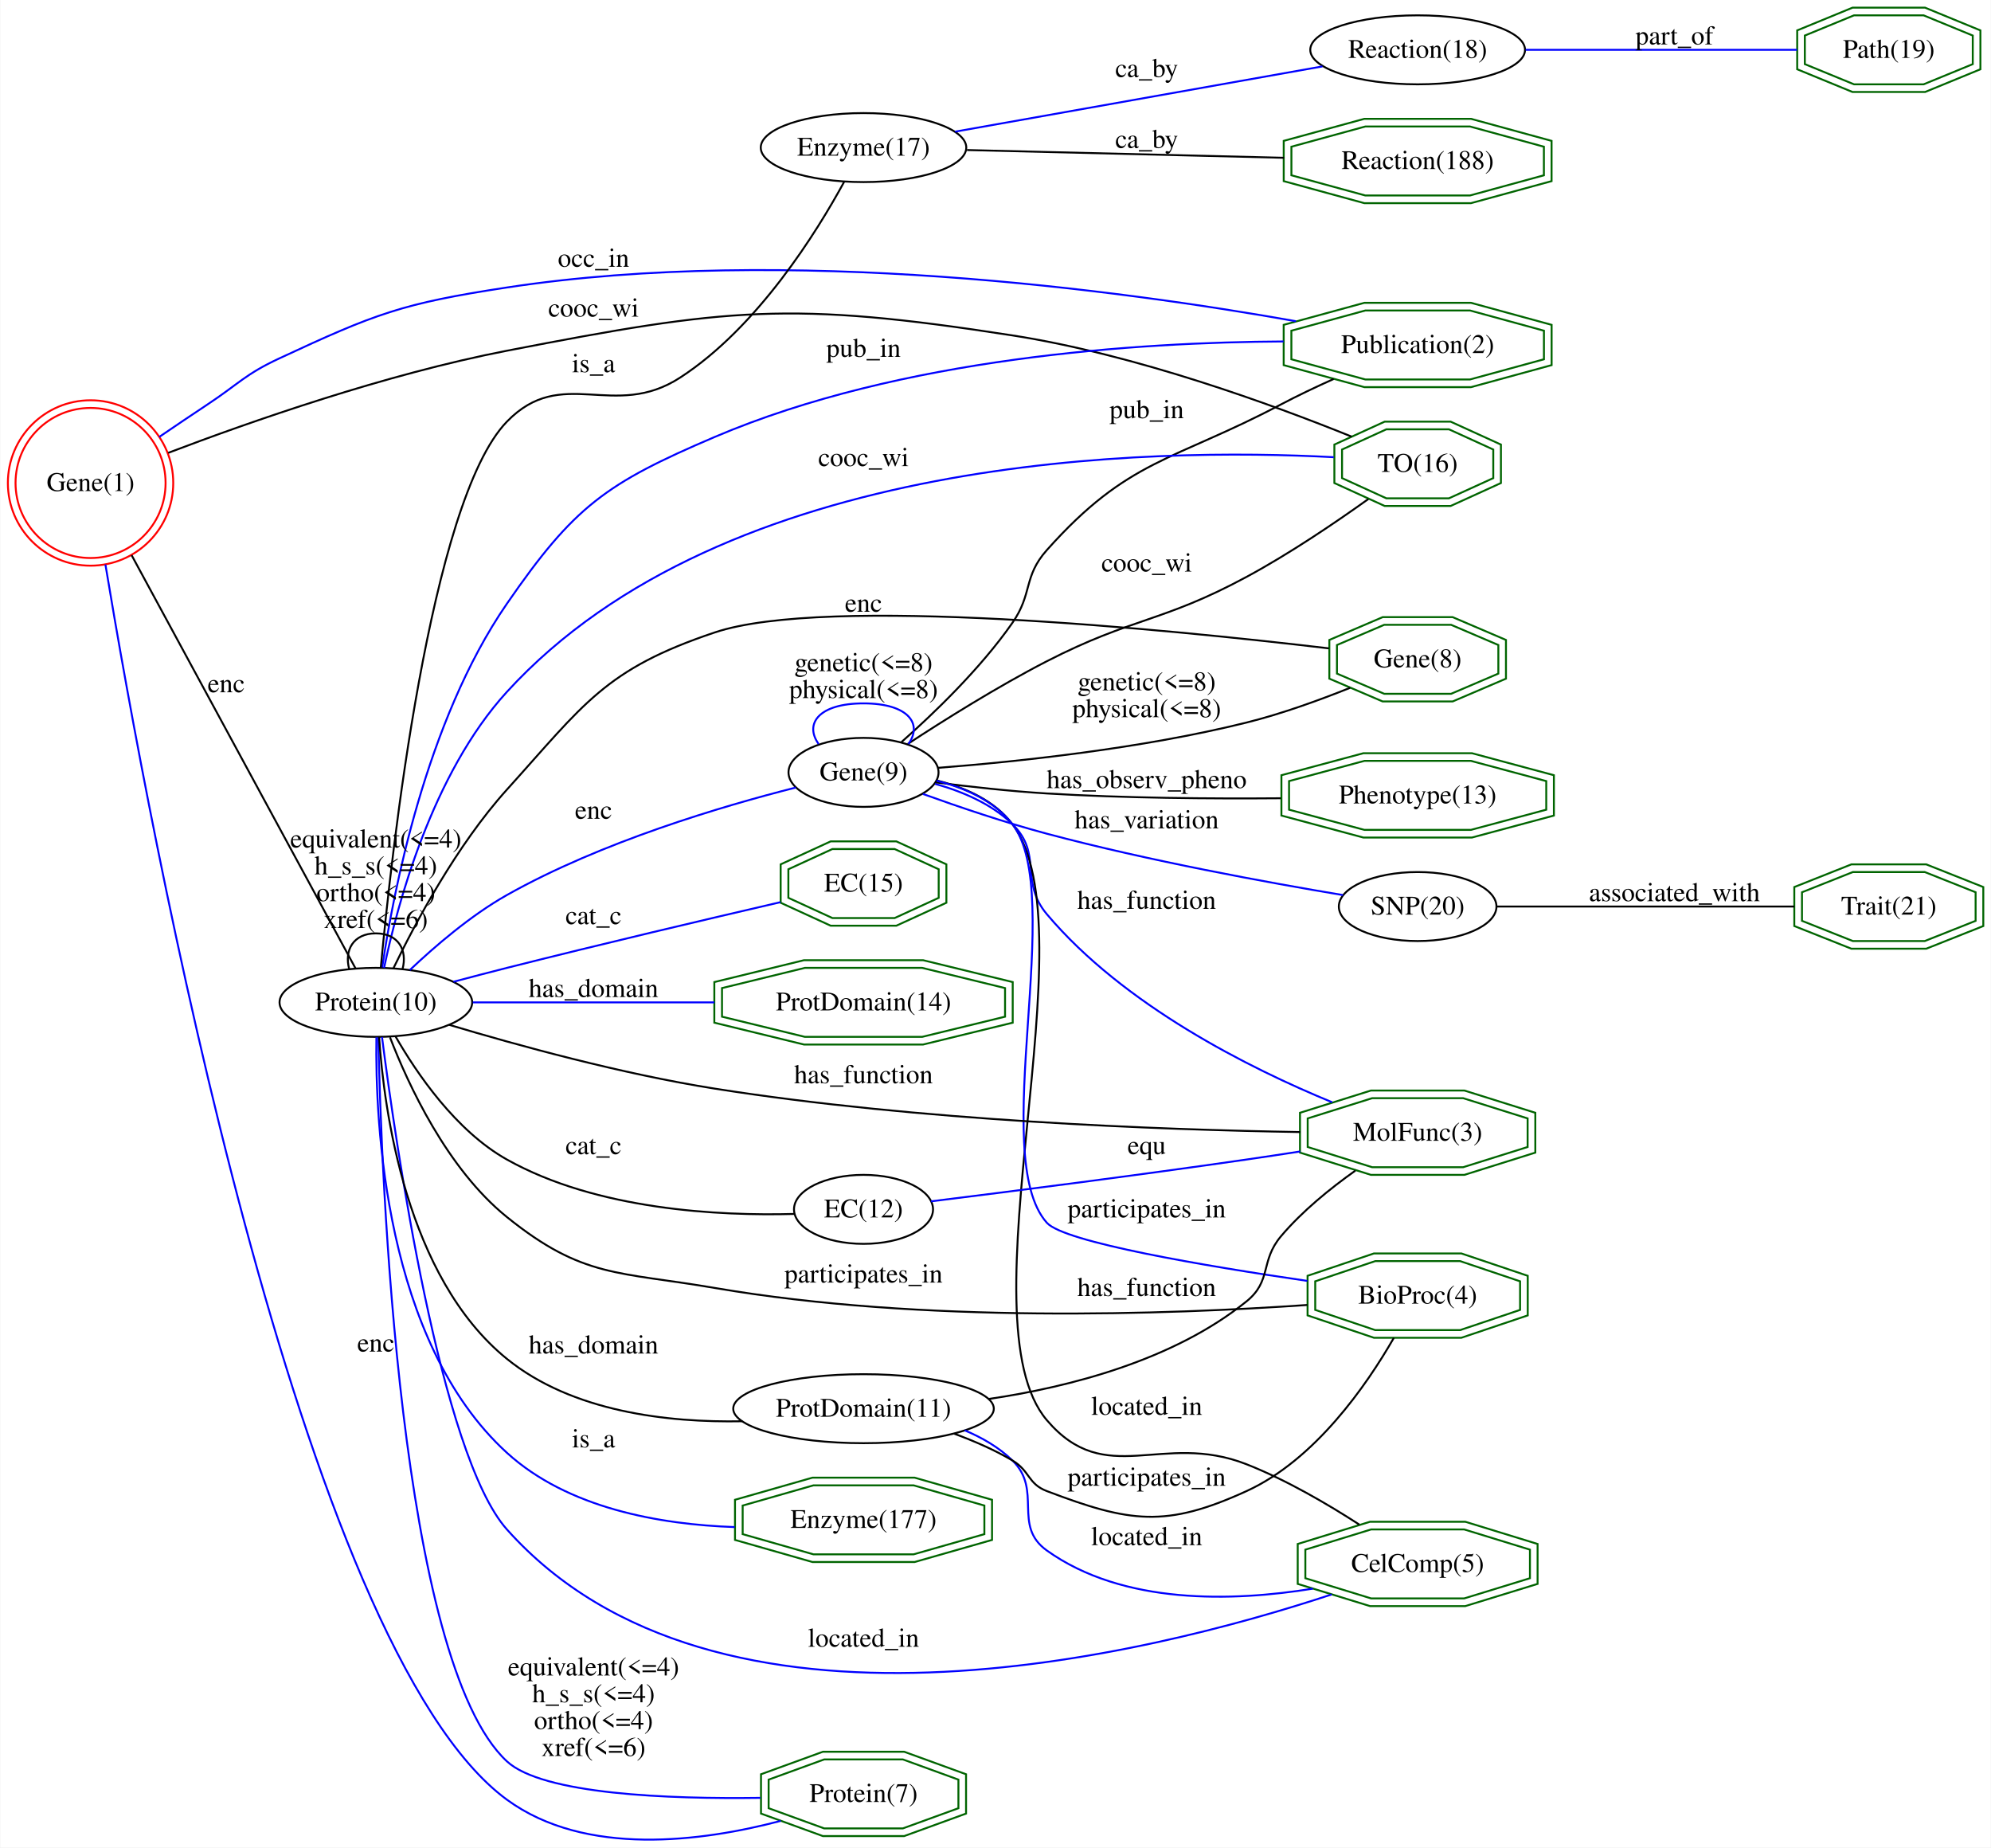
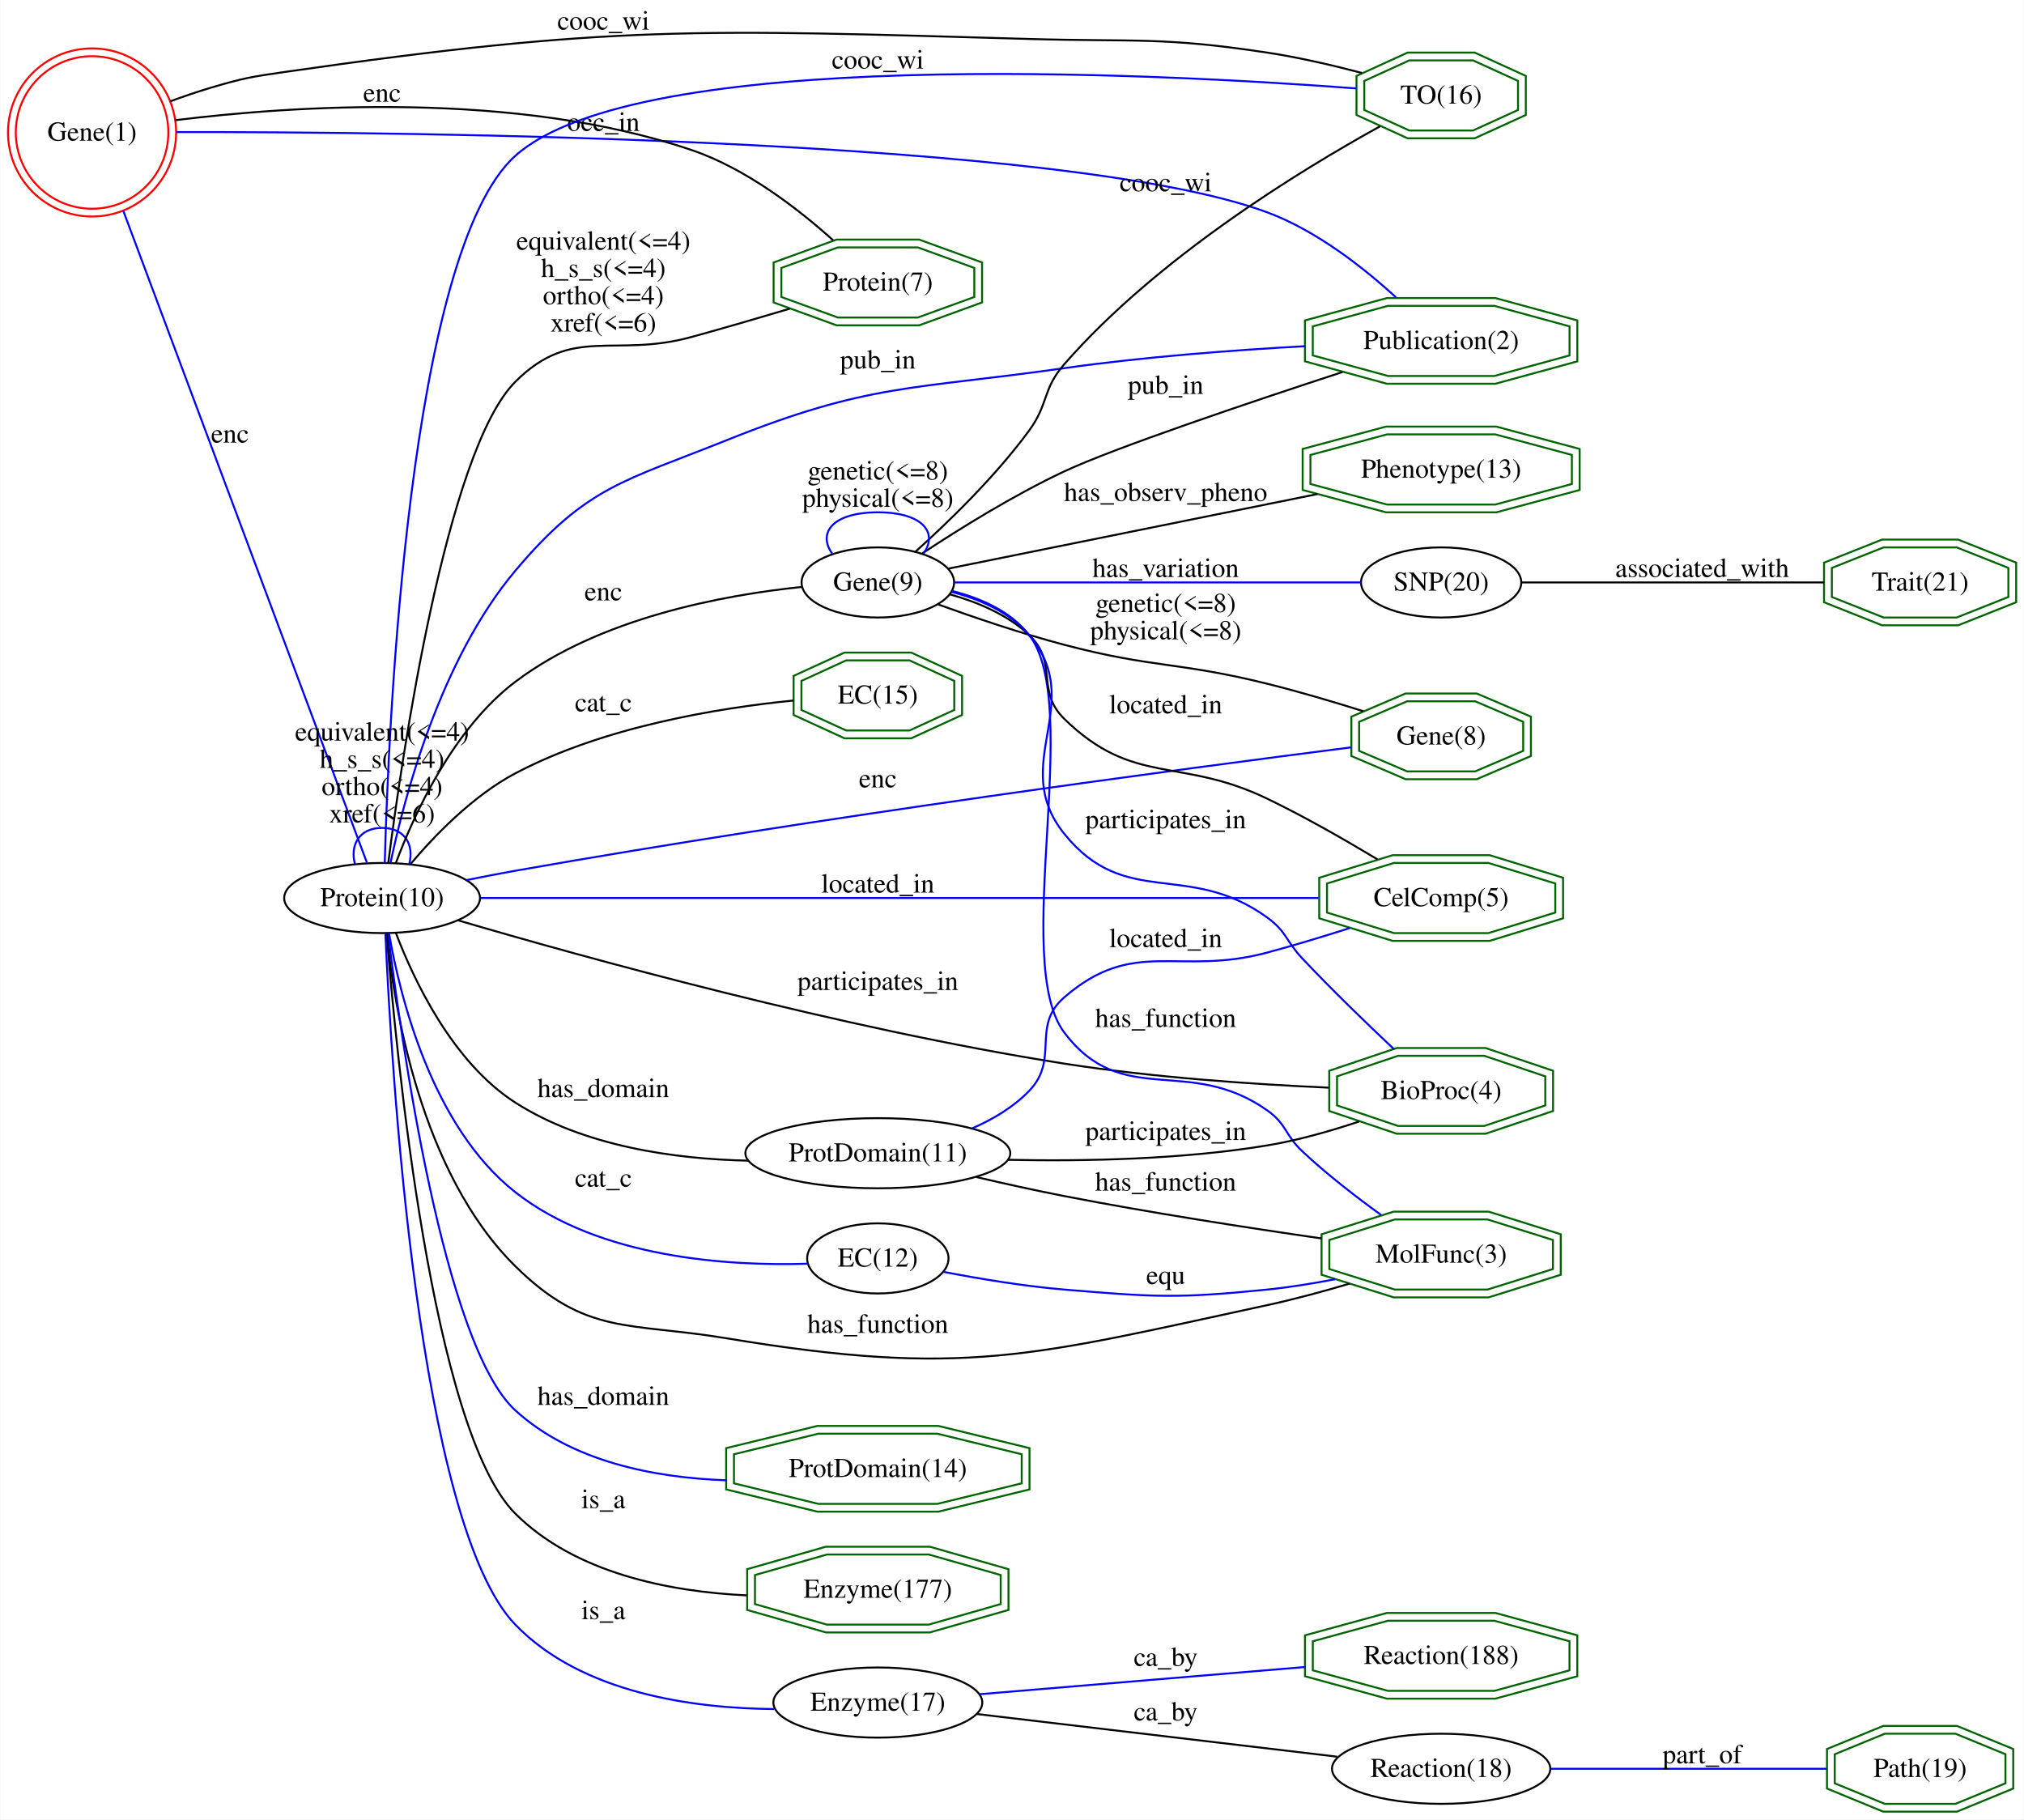
- <svg xmlns="http://www.w3.org/2000/svg" width="1385px" height="1285px" viewBox="0.00 0.00 1038.67 964.01">
-   <g id="graph0" class="graph" transform=" rotate(0) translate(4 960.01)">
-     <polygon fill="white" stroke="transparent" points="-4,4 -4,-960.01 1034.67,-960.01 1034.67,4 -4,4" />
+ <svg xmlns="http://www.w3.org/2000/svg" width="1385px" height="1245px" viewBox="0.00 0.00 1038.67 934.00">
+   <g id="graph0" class="graph" transform=" rotate(0) translate(4 930)">
+     <polygon fill="white" stroke="transparent" points="-4,4 -4,-930 1034.67,-930 1034.67,4 -4,4" />
    <g id="node1" class="node">
-       <polygon fill="none" stroke="darkgreen" points="1026.82,-479.55 1026.82,-494.46 1000.28,-505.01 962.75,-505.01 936.21,-494.46 936.21,-479.55 962.75,-469.01 1000.28,-469.01 1026.82,-479.55" />
-       <polygon fill="none" stroke="darkgreen" points="1030.83,-476.84 1030.83,-497.18 1001.05,-509.01 961.98,-509.01 932.2,-497.18 932.2,-476.84 961.98,-465.01 1001.05,-465.01 1030.83,-476.84" />
-       <text text-anchor="middle" x="981.52" y="-482.81" font-family="Times,serif" font-size="14.00">Trait(21)</text>
+       <polygon fill="none" stroke="darkgreen" points="485.69,-565.54 485.69,-580.46 462.71,-591 430.21,-591 407.24,-580.46 407.24,-565.54 430.21,-555 462.71,-555 485.69,-565.54" />
+       <polygon fill="none" stroke="darkgreen" points="489.7,-562.98 489.7,-583.02 463.59,-595 429.33,-595 403.22,-583.02 403.22,-562.98 429.33,-551 463.59,-551 489.7,-562.98" />
+       <text text-anchor="middle" x="446.46" y="-568.8" font-family="Times,serif" font-size="14.00">EC(15)</text>
    </g>
    <g id="node2" class="node">
-       <polygon fill="none" stroke="darkgreen" points="793.03,-361.55 793.03,-376.46 759.41,-387.01 711.87,-387.01 678.25,-376.46 678.25,-361.55 711.87,-351.01 759.41,-351.01 793.03,-361.55" />
-       <polygon fill="none" stroke="darkgreen" points="797.04,-358.62 797.04,-379.4 760.03,-391.01 711.25,-391.01 674.24,-379.4 674.24,-358.62 711.25,-347.01 760.03,-347.01 797.04,-358.62" />
-       <text text-anchor="middle" x="735.64" y="-364.81" font-family="Times,serif" font-size="14.00">MolFunc(3)</text>
+       <polygon fill="none" stroke="darkgreen" points="1025.33,-14.54 1025.33,-29.46 999.66,-40 963.37,-40 937.7,-29.46 937.7,-14.54 963.37,-4 999.66,-4 1025.33,-14.54" />
+       <polygon fill="none" stroke="darkgreen" points="1029.32,-11.86 1029.32,-32.14 1000.45,-44 962.58,-44 933.71,-32.14 933.71,-11.86 962.58,0 1000.45,0 1029.32,-11.86" />
+       <text text-anchor="middle" x="981.52" y="-17.8" font-family="Times,serif" font-size="14.00">Path(19)</text>
    </g>
    <g id="node3" class="node">
-       <polygon fill="none" stroke="darkgreen" points="775.1,-710.55 775.1,-725.46 751.98,-736.01 719.3,-736.01 696.18,-725.46 696.18,-710.55 719.3,-700.01 751.98,-700.01 775.1,-710.55" />
-       <polygon fill="none" stroke="darkgreen" points="779.1,-707.98 779.1,-728.04 752.85,-740.01 718.43,-740.01 692.18,-728.04 692.18,-707.98 718.43,-696.01 752.85,-696.01 779.1,-707.98" />
-       <text text-anchor="middle" x="735.64" y="-713.81" font-family="Times,serif" font-size="14.00">TO(16)</text>
+       <ellipse fill="none" stroke="red" cx="43.08" cy="-862" rx="39.15" ry="39.15" />
+       <ellipse fill="none" stroke="red" cx="43.08" cy="-862" rx="43.15" ry="43.15" />
+       <text text-anchor="middle" x="43.08" y="-857.8" font-family="Times,serif" font-size="14.00">Gene(1)</text>
    </g>
    <g id="node4" class="node">
-       <polygon fill="none" stroke="darkgreen" points="777.75,-608.55 777.75,-623.46 753.08,-634.01 718.2,-634.01 693.53,-623.46 693.53,-608.55 718.2,-598.01 753.08,-598.01 777.75,-608.55" />
-       <polygon fill="none" stroke="darkgreen" points="781.73,-605.91 781.73,-626.11 753.9,-638.01 717.38,-638.01 689.55,-626.11 689.55,-605.91 717.38,-594.01 753.9,-594.01 781.73,-605.91" />
-       <text text-anchor="middle" x="735.64" y="-611.81" font-family="Times,serif" font-size="14.00">Gene(8)</text>
+       <polygon fill="none" stroke="darkgreen" points="775.1,-873.54 775.1,-888.46 751.98,-899 719.3,-899 696.18,-888.46 696.18,-873.54 719.3,-863 751.98,-863 775.1,-873.54" />
+       <polygon fill="none" stroke="darkgreen" points="779.1,-870.97 779.1,-891.03 752.85,-903 718.43,-903 692.18,-891.03 692.18,-870.97 718.43,-859 752.85,-859 779.1,-870.97" />
+       <text text-anchor="middle" x="735.64" y="-876.8" font-family="Times,serif" font-size="14.00">TO(16)</text>
+     </g>
+     <g id="edge2" class="edge">
+       <path fill="none" stroke="black" d="M83.2,-877.98C90.12,-880.52 97.3,-882.97 104.15,-885 120.46,-889.83 124.74,-890.58 141.58,-893 310.05,-917.19 354.02,-914.87 524.14,-910 578.52,-908.44 592.56,-911.17 646.34,-903 662.43,-900.56 679.87,-896.52 694.96,-892.56" />
+       <text text-anchor="middle" x="305.57" y="-914.8" font-family="Times,serif" font-size="14.00">cooc_wi</text>
+     </g>
+     <g id="node11" class="node">
+       <polygon fill="none" stroke="darkgreen" points="801.54,-747.54 801.54,-762.46 762.93,-773 708.35,-773 669.74,-762.46 669.74,-747.54 708.35,-737 762.93,-737 801.54,-747.54" />
+       <polygon fill="none" stroke="darkgreen" points="805.55,-744.49 805.55,-765.51 763.47,-777 707.81,-777 665.73,-765.51 665.73,-744.49 707.81,-733 763.47,-733 805.55,-744.49" />
+       <text text-anchor="middle" x="735.64" y="-750.8" font-family="Times,serif" font-size="14.00">Publication(2)</text>
+     </g>
+     <g id="edge5" class="edge">
+       <path fill="none" stroke="blue" d="M86.28,-862.21C205.6,-862.32 543.41,-859.15 646.34,-821 671.65,-811.62 695.86,-792.55 712.51,-777.31" />
+       <text text-anchor="middle" x="305.57" y="-862.8" font-family="Times,serif" font-size="14.00">occ_in</text>
+     </g>
+     <g id="node12" class="node">
+       <polygon fill="none" stroke="darkgreen" points="495.98,-777.54 495.98,-792.46 466.97,-803 425.95,-803 396.94,-792.46 396.94,-777.54 425.95,-767 466.97,-767 495.98,-777.54" />
+       <polygon fill="none" stroke="darkgreen" points="499.97,-774.74 499.97,-795.26 467.67,-807 425.25,-807 392.96,-795.26 392.96,-774.74 425.25,-763 467.67,-763 499.97,-774.74" />
+       <text text-anchor="middle" x="446.46" y="-780.8" font-family="Times,serif" font-size="14.00">Protein(7)</text>
+     </g>
+     <g id="edge4" class="edge">
+       <path fill="none" stroke="black" d="M85.86,-868.31C146.17,-875.75 260.32,-883.59 350.78,-853 378.77,-843.53 405.63,-822.75 423.54,-806.63" />
+       <text text-anchor="middle" x="191.97" y="-877.8" font-family="Times,serif" font-size="14.00">enc</text>
+     </g>
+     <g id="node17" class="node">
+       <ellipse fill="none" stroke="black" cx="191.97" cy="-469" rx="50.27" ry="18" />
+       <text text-anchor="middle" x="191.97" y="-464.8" font-family="Times,serif" font-size="14.00">Protein(10)</text>
+     </g>
+     <g id="edge3" class="edge">
+       <path fill="none" stroke="blue" d="M59.11,-821.79C90.48,-737.86 161.85,-546.9 184.17,-487.19" />
+       <text text-anchor="middle" x="113.87" y="-702.8" font-family="Times,serif" font-size="14.00">enc</text>
    </g>
    <g id="node5" class="node">
-       <polygon fill="none" stroke="darkgreen" points="802.75,-537.55 802.75,-552.46 763.44,-563.01 707.84,-563.01 668.53,-552.46 668.53,-537.55 707.84,-527.01 763.44,-527.01 802.75,-537.55" />
-       <polygon fill="none" stroke="darkgreen" points="806.74,-534.48 806.74,-555.53 763.96,-567.01 707.32,-567.01 664.55,-555.53 664.55,-534.48 707.32,-523.01 763.96,-523.01 806.74,-534.48" />
-       <text text-anchor="middle" x="735.64" y="-540.81" font-family="Times,serif" font-size="14.00">Phenotype(13)</text>
+       <polygon fill="none" stroke="darkgreen" points="793.03,-278.54 793.03,-293.46 759.41,-304 711.87,-304 678.25,-293.46 678.25,-278.54 711.87,-268 759.41,-268 793.03,-278.54" />
+       <polygon fill="none" stroke="darkgreen" points="797.04,-275.61 797.04,-296.39 760.03,-308 711.25,-308 674.24,-296.39 674.24,-275.61 711.25,-264 760.03,-264 797.04,-275.61" />
+       <text text-anchor="middle" x="735.64" y="-281.8" font-family="Times,serif" font-size="14.00">MolFunc(3)</text>
    </g>
    <g id="node6" class="node">
-       <polygon fill="none" stroke="darkgreen" points="794.24,-136.55 794.24,-151.46 759.91,-162.01 711.37,-162.01 677.04,-151.46 677.04,-136.55 711.37,-126.01 759.91,-126.01 794.24,-136.55" />
-       <polygon fill="none" stroke="darkgreen" points="798.23,-133.59 798.23,-154.42 760.51,-166.01 710.77,-166.01 673.05,-154.42 673.05,-133.59 710.77,-122.01 760.51,-122.01 798.23,-133.59" />
-       <text text-anchor="middle" x="735.64" y="-139.81" font-family="Times,serif" font-size="14.00">CelComp(5)</text>
+       <polygon fill="none" stroke="darkgreen" points="777.75,-544.54 777.75,-559.46 753.08,-570 718.2,-570 693.53,-559.46 693.53,-544.54 718.2,-534 753.08,-534 777.75,-544.54" />
+       <polygon fill="none" stroke="darkgreen" points="781.73,-541.9 781.73,-562.1 753.9,-574 717.38,-574 689.55,-562.1 689.55,-541.9 717.38,-530 753.9,-530 781.73,-541.9" />
+       <text text-anchor="middle" x="735.64" y="-547.8" font-family="Times,serif" font-size="14.00">Gene(8)</text>
    </g>
    <g id="node7" class="node">
-       <polygon fill="none" stroke="darkgreen" points="789.09,-276.55 789.09,-291.46 757.78,-302.01 713.5,-302.01 682.19,-291.46 682.19,-276.55 713.5,-266.01 757.78,-266.01 789.09,-276.55" />
-       <polygon fill="none" stroke="darkgreen" points="793.09,-273.68 793.09,-294.34 758.44,-306.01 712.84,-306.01 678.19,-294.34 678.19,-273.68 712.84,-262.01 758.44,-262.01 793.09,-273.68" />
-       <text text-anchor="middle" x="735.64" y="-279.81" font-family="Times,serif" font-size="14.00">BioProc(4)</text>
+       <polygon fill="none" stroke="darkgreen" points="802.75,-681.54 802.75,-696.46 763.44,-707 707.84,-707 668.53,-696.46 668.53,-681.54 707.84,-671 763.44,-671 802.75,-681.54" />
+       <polygon fill="none" stroke="darkgreen" points="806.74,-678.47 806.74,-699.53 763.96,-711 707.32,-711 664.55,-699.53 664.55,-678.47 707.32,-667 763.96,-667 806.74,-678.47" />
+       <text text-anchor="middle" x="735.64" y="-684.8" font-family="Times,serif" font-size="14.00">Phenotype(13)</text>
    </g>
    <g id="node8" class="node">
-       <polygon fill="none" stroke="darkgreen" points="801.54,-772.55 801.54,-787.46 762.93,-798.01 708.35,-798.01 669.74,-787.46 669.74,-772.55 708.35,-762.01 762.93,-762.01 801.54,-772.55" />
-       <polygon fill="none" stroke="darkgreen" points="805.55,-769.5 805.55,-790.52 763.47,-802.01 707.81,-802.01 665.73,-790.52 665.73,-769.5 707.81,-758.01 763.47,-758.01 805.55,-769.5" />
-       <text text-anchor="middle" x="735.64" y="-775.81" font-family="Times,serif" font-size="14.00">Publication(2)</text>
+       <polygon fill="none" stroke="darkgreen" points="1026.82,-623.54 1026.82,-638.46 1000.28,-649 962.75,-649 936.21,-638.46 936.21,-623.54 962.75,-613 1000.28,-613 1026.82,-623.54" />
+       <polygon fill="none" stroke="darkgreen" points="1030.83,-620.83 1030.83,-641.17 1001.05,-653 961.98,-653 932.2,-641.17 932.2,-620.83 961.98,-609 1001.05,-609 1030.83,-620.83" />
+       <text text-anchor="middle" x="981.52" y="-626.8" font-family="Times,serif" font-size="14.00">Trait(21)</text>
    </g>
    <g id="node9" class="node">
-       <polygon fill="none" stroke="darkgreen" points="1025.33,-926.55 1025.33,-941.46 999.66,-952.01 963.37,-952.01 937.7,-941.46 937.7,-926.55 963.37,-916.01 999.66,-916.01 1025.33,-926.55" />
-       <polygon fill="none" stroke="darkgreen" points="1029.32,-923.87 1029.32,-944.15 1000.45,-956.01 962.58,-956.01 933.71,-944.15 933.71,-923.87 962.58,-912.01 1000.45,-912.01 1029.32,-923.87" />
-       <text text-anchor="middle" x="981.52" y="-929.81" font-family="Times,serif" font-size="14.00">Path(19)</text>
+       <polygon fill="none" stroke="darkgreen" points="794.24,-461.54 794.24,-476.46 759.91,-487 711.37,-487 677.04,-476.46 677.04,-461.54 711.37,-451 759.91,-451 794.24,-461.54" />
+       <polygon fill="none" stroke="darkgreen" points="798.23,-458.59 798.23,-479.41 760.51,-491 710.77,-491 673.05,-479.41 673.05,-458.59 710.77,-447 760.51,-447 798.23,-458.59" />
+       <text text-anchor="middle" x="735.64" y="-464.8" font-family="Times,serif" font-size="14.00">CelComp(5)</text>
    </g>
    <g id="node10" class="node">
-       <polygon fill="none" stroke="darkgreen" points="801.52,-868.55 801.52,-883.46 762.93,-894.01 708.35,-894.01 669.76,-883.46 669.76,-868.55 708.35,-858.01 762.93,-858.01 801.52,-868.55" />
-       <polygon fill="none" stroke="darkgreen" points="805.53,-865.5 805.53,-886.51 763.47,-898.01 707.81,-898.01 665.75,-886.51 665.75,-865.5 707.81,-854.01 763.47,-854.01 805.53,-865.5" />
-       <text text-anchor="middle" x="735.64" y="-871.81" font-family="Times,serif" font-size="14.00">Reaction(188)</text>
-     </g>
-     <g id="node11" class="node">
-       <polygon fill="none" stroke="darkgreen" points="485.69,-491.55 485.69,-506.46 462.71,-517.01 430.21,-517.01 407.24,-506.46 407.24,-491.55 430.21,-481.01 462.71,-481.01 485.69,-491.55" />
-       <polygon fill="none" stroke="darkgreen" points="489.7,-488.99 489.7,-509.03 463.59,-521.01 429.33,-521.01 403.22,-509.03 403.22,-488.99 429.33,-477.01 463.59,-477.01 489.7,-488.99" />
-       <text text-anchor="middle" x="446.46" y="-494.81" font-family="Times,serif" font-size="14.00">EC(15)</text>
-     </g>
-     <g id="node12" class="node">
-       <polygon fill="none" stroke="darkgreen" points="495.98,-16.55 495.98,-31.46 466.97,-42.01 425.95,-42.01 396.94,-31.46 396.94,-16.55 425.95,-6.01 466.97,-6.01 495.98,-16.55" />
-       <polygon fill="none" stroke="darkgreen" points="499.97,-13.75 499.97,-34.27 467.67,-46.01 425.25,-46.01 392.96,-34.27 392.96,-13.75 425.25,-2.01 467.67,-2.01 499.97,-13.75" />
-       <text text-anchor="middle" x="446.46" y="-19.81" font-family="Times,serif" font-size="14.00">Protein(7)</text>
+       <polygon fill="none" stroke="darkgreen" points="789.09,-362.54 789.09,-377.46 757.78,-388 713.5,-388 682.19,-377.46 682.19,-362.54 713.5,-352 757.78,-352 789.09,-362.54" />
+       <polygon fill="none" stroke="darkgreen" points="793.09,-359.67 793.09,-380.33 758.44,-392 712.84,-392 678.19,-380.33 678.19,-359.67 712.84,-348 758.44,-348 793.09,-359.67" />
+       <text text-anchor="middle" x="735.64" y="-365.8" font-family="Times,serif" font-size="14.00">BioProc(4)</text>
    </g>
    <g id="node13" class="node">
-       <polygon fill="none" stroke="darkgreen" points="520.32,-429.55 520.32,-444.46 477.05,-455.01 415.87,-455.01 372.61,-444.46 372.61,-429.55 415.87,-419.01 477.05,-419.01 520.32,-429.55" />
-       <polygon fill="none" stroke="darkgreen" points="524.32,-426.41 524.32,-447.6 477.54,-459.01 415.39,-459.01 368.6,-447.6 368.6,-426.41 415.39,-415.01 477.54,-415.01 524.32,-426.41" />
-       <text text-anchor="middle" x="446.46" y="-432.81" font-family="Times,serif" font-size="14.00">ProtDomain(14)</text>
+       <polygon fill="none" stroke="darkgreen" points="520.32,-168.54 520.32,-183.46 477.05,-194 415.87,-194 372.61,-183.46 372.61,-168.54 415.87,-158 477.05,-158 520.32,-168.54" />
+       <polygon fill="none" stroke="darkgreen" points="524.32,-165.4 524.32,-186.6 477.54,-198 415.39,-198 368.6,-186.6 368.6,-165.4 415.39,-154 477.54,-154 524.32,-165.4" />
+       <text text-anchor="middle" x="446.46" y="-171.8" font-family="Times,serif" font-size="14.00">ProtDomain(14)</text>
    </g>
    <g id="node14" class="node">
-       <polygon fill="none" stroke="darkgreen" points="509.53,-159.55 509.53,-174.46 472.58,-185.01 420.34,-185.01 383.39,-174.46 383.39,-159.55 420.34,-149.01 472.58,-149.01 509.53,-159.55" />
-       <polygon fill="none" stroke="darkgreen" points="513.53,-156.53 513.53,-177.48 473.14,-189.01 419.78,-189.01 379.39,-177.48 379.39,-156.53 419.78,-145.01 473.14,-145.01 513.53,-156.53" />
-       <text text-anchor="middle" x="446.46" y="-162.81" font-family="Times,serif" font-size="14.00">Enzyme(177)</text>
+       <polygon fill="none" stroke="darkgreen" points="801.52,-72.54 801.52,-87.46 762.93,-98 708.35,-98 669.76,-87.46 669.76,-72.54 708.35,-62 762.93,-62 801.52,-72.54" />
+       <polygon fill="none" stroke="darkgreen" points="805.53,-69.49 805.53,-90.51 763.47,-102 707.81,-102 665.75,-90.51 665.75,-69.49 707.81,-58 763.47,-58 805.53,-69.49" />
+       <text text-anchor="middle" x="735.64" y="-75.8" font-family="Times,serif" font-size="14.00">Reaction(188)</text>
    </g>
    <g id="node15" class="node">
-       <ellipse fill="none" stroke="red" cx="43.08" cy="-708.01" rx="39.15" ry="39.15" />
-       <ellipse fill="none" stroke="red" cx="43.08" cy="-708.01" rx="43.15" ry="43.15" />
-       <text text-anchor="middle" x="43.08" y="-703.81" font-family="Times,serif" font-size="14.00">Gene(1)</text>
+       <polygon fill="none" stroke="darkgreen" points="509.53,-106.54 509.53,-121.46 472.58,-132 420.34,-132 383.39,-121.46 383.39,-106.54 420.34,-96 472.58,-96 509.53,-106.54" />
+       <polygon fill="none" stroke="darkgreen" points="513.53,-103.53 513.53,-124.47 473.14,-136 419.78,-136 379.39,-124.47 379.39,-103.53 419.78,-92 473.14,-92 513.53,-103.53" />
+       <text text-anchor="middle" x="446.46" y="-109.8" font-family="Times,serif" font-size="14.00">Enzyme(177)</text>
+     </g>
+     <g id="node16" class="node">
+       <ellipse fill="none" stroke="black" cx="735.64" cy="-22" rx="56.04" ry="18" />
+       <text text-anchor="middle" x="735.64" y="-17.8" font-family="Times,serif" font-size="14.00">Reaction(18)</text>
+     </g>
+     <g id="edge1" class="edge">
+       <path fill="none" stroke="blue" d="M791.98,-22C834.7,-22 893.16,-22 933.6,-22" />
+       <text text-anchor="middle" x="869.65" y="-24.8" font-family="Times,serif" font-size="14.00">part_of</text>
+     </g>
+     <g id="edge7" class="edge">
+       <path fill="none" stroke="black" d="M206.56,-486.43C218.98,-501.13 238.67,-521.54 260.35,-533 305.55,-556.89 364.14,-566.52 403.17,-570.39" />
+       <text text-anchor="middle" x="305.57" y="-564.8" font-family="Times,serif" font-size="14.00">cat_c</text>
+     </g>
+     <g id="edge8" class="edge">
+       <path fill="none" stroke="blue" d="M193.34,-487.03C195.16,-555.87 205.44,-800.81 260.35,-850 323.12,-906.23 587.65,-892.47 692.03,-884.61" />
+       <text text-anchor="middle" x="446.46" y="-894.8" font-family="Times,serif" font-size="14.00">cooc_wi</text>
+     </g>
+     <g id="edge15" class="edge">
+       <path fill="none" stroke="black" d="M194.3,-450.91C198,-413.7 211.62,-328.07 260.35,-280 296.6,-244.24 318.55,-251.33 368.78,-243 490.71,-222.77 525.53,-233.96 646.34,-260 660.25,-263 675.15,-267.05 688.69,-271.07" />
+       <text text-anchor="middle" x="446.46" y="-245.8" font-family="Times,serif" font-size="14.00">has_function</text>
+     </g>
+     <g id="edge10" class="edge">
+       <path fill="none" stroke="blue" d="M235.31,-478.2C243.6,-479.89 252.23,-481.57 260.35,-483 417.27,-510.69 604.82,-535.56 689.37,-546.34" />
+       <text text-anchor="middle" x="446.46" y="-525.8" font-family="Times,serif" font-size="14.00">enc</text>
+     </g>
+     <g id="edge18" class="edge">
+       <path fill="none" stroke="blue" d="M242.47,-469C341.59,-469 564.17,-469 672.73,-469" />
+       <text text-anchor="middle" x="446.46" y="-471.8" font-family="Times,serif" font-size="14.00">located_in</text>
+     </g>
+     <g id="edge19" class="edge">
+       <path fill="none" stroke="black" d="M231.04,-457.52C294.76,-438.81 427.35,-402.02 542.14,-384 587.49,-376.88 639.43,-373.37 677.92,-371.65" />
+       <text text-anchor="middle" x="446.46" y="-421.8" font-family="Times,serif" font-size="14.00">participates_in</text>
+     </g>
+     <g id="edge20" class="edge">
+       <path fill="none" stroke="blue" d="M196.32,-487.11C203.22,-520.16 221.71,-591.07 260.35,-637 296.82,-680.35 316.21,-682.89 368.78,-704 441.89,-733.36 464.14,-729.89 542.14,-741 582.95,-746.81 628.98,-750.27 665.79,-752.29" />
+       <text text-anchor="middle" x="446.46" y="-740.8" font-family="Times,serif" font-size="14.00">pub_in</text>
+     </g>
+     <g id="edge11" class="edge">
+       <path fill="none" stroke="black" d="M195.15,-487.02C202.02,-540.78 224.86,-698.5 260.35,-734 289.68,-763.32 310.79,-746.01 350.78,-757 367.31,-761.54 385.37,-766.81 401.25,-771.54" />
+       <text text-anchor="middle" x="305.57" y="-801.8" font-family="Times,serif" font-size="14.00">equivalent(&lt;=4)</text>
+       <text text-anchor="middle" x="305.57" y="-787.8" font-family="Times,serif" font-size="14.00">h_s_s(&lt;=4)</text>
+       <text text-anchor="middle" x="305.57" y="-773.8" font-family="Times,serif" font-size="14.00">ortho(&lt;=4)</text>
+       <text text-anchor="middle" x="305.57" y="-759.8" font-family="Times,serif" font-size="14.00">xref(&lt;=6)</text>
+     </g>
+     <g id="edge14" class="edge">
+       <path fill="none" stroke="blue" d="M195.03,-450.97C201.57,-397.2 223.56,-239.62 260.35,-206 289.2,-179.65 331.67,-171.41 368.66,-170.09" />
+       <text text-anchor="middle" x="305.57" y="-208.8" font-family="Times,serif" font-size="14.00">has_domain</text>
+     </g>
+     <g id="edge17" class="edge">
+       <path fill="none" stroke="black" d="M194.28,-450.98C199.06,-390.43 217.56,-195.69 260.35,-153 291.16,-122.27 339.67,-112.9 379.3,-111.01" />
+       <text text-anchor="middle" x="305.57" y="-155.8" font-family="Times,serif" font-size="14.00">is_a</text>
+     </g>
+     <g id="edge12" class="edge">
+       <path fill="none" stroke="blue" d="M178.04,-486.41C175.44,-496.09 180.08,-505 191.97,-505 203.85,-505 208.49,-496.09 205.89,-486.41" />
+       <text text-anchor="middle" x="191.97" y="-549.8" font-family="Times,serif" font-size="14.00">equivalent(&lt;=4)</text>
+       <text text-anchor="middle" x="191.97" y="-535.8" font-family="Times,serif" font-size="14.00">h_s_s(&lt;=4)</text>
+       <text text-anchor="middle" x="191.97" y="-521.8" font-family="Times,serif" font-size="14.00">ortho(&lt;=4)</text>
+       <text text-anchor="middle" x="191.97" y="-507.8" font-family="Times,serif" font-size="14.00">xref(&lt;=6)</text>
+     </g>
+     <g id="node18" class="node">
+       <ellipse fill="none" stroke="black" cx="446.46" cy="-284" rx="36.28" ry="18" />
+       <text text-anchor="middle" x="446.46" y="-279.8" font-family="Times,serif" font-size="14.00">EC(12)</text>
+     </g>
+     <g id="edge6" class="edge">
+       <path fill="none" stroke="blue" d="M195.5,-451.04C201.04,-418.91 217.37,-351.8 260.35,-318 303.63,-283.97 370.13,-280.01 410.54,-281.27" />
+       <text text-anchor="middle" x="305.57" y="-320.8" font-family="Times,serif" font-size="14.00">cat_c</text>
+     </g>
+     <g id="node19" class="node">
+       <ellipse fill="none" stroke="black" cx="446.46" cy="-631" rx="39.15" ry="18" />
+       <text text-anchor="middle" x="446.46" y="-626.8" font-family="Times,serif" font-size="14.00">Gene(9)</text>
+     </g>
+     <g id="edge9" class="edge">
+       <path fill="none" stroke="black" d="M199.01,-486.9C208.26,-511.6 228.34,-555.81 260.35,-580 303.84,-612.85 367.28,-624.55 407.46,-628.7" />
+       <text text-anchor="middle" x="305.57" y="-621.8" font-family="Times,serif" font-size="14.00">enc</text>
+     </g>
+     <g id="node20" class="node">
+       <ellipse fill="none" stroke="black" cx="446.46" cy="-338" rx="68" ry="18" />
+       <text text-anchor="middle" x="446.46" y="-333.8" font-family="Times,serif" font-size="14.00">ProtDomain(11)</text>
+     </g>
+     <g id="edge13" class="edge">
+       <path fill="none" stroke="black" d="M199.04,-451.08C208.22,-426.96 228.07,-384.69 260.35,-364 295.6,-341.41 342.33,-334.99 380.02,-334.17" />
+       <text text-anchor="middle" x="305.57" y="-366.8" font-family="Times,serif" font-size="14.00">has_domain</text>
+     </g>
+     <g id="node21" class="node">
+       <ellipse fill="none" stroke="black" cx="446.46" cy="-56" rx="53.63" ry="18" />
+       <text text-anchor="middle" x="446.46" y="-51.8" font-family="Times,serif" font-size="14.00">Enzyme(17)</text>
+     </g>
+     <g id="edge16" class="edge">
+       <path fill="none" stroke="blue" d="M193.67,-450.66C196.63,-382.87 210.39,-147.69 260.35,-96 294.4,-60.77 351.52,-53 393.32,-52.66" />
+       <text text-anchor="middle" x="305.57" y="-98.8" font-family="Times,serif" font-size="14.00">is_a</text>
+     </g>
+     <g id="edge21" class="edge">
+       <path fill="none" stroke="blue" d="M480.15,-277.09C498.32,-273.6 521.38,-269.74 542.14,-268 588.29,-264.13 600.27,-263.35 646.34,-268 657.71,-269.15 669.77,-271.1 681.21,-273.31" />
+       <text text-anchor="middle" x="594.24" y="-270.8" font-family="Times,serif" font-size="14.00">equ</text>
+     </g>
+     <g id="edge22" class="edge">
+       <path fill="none" stroke="black" d="M465.73,-646.75C482.31,-661.67 506.76,-685.25 524.14,-709 534.24,-722.8 530.9,-730.12 542.14,-743 589.88,-797.67 663.3,-842.55 704.29,-865.16" />
+       <text text-anchor="middle" x="594.24" y="-831.8" font-family="Times,serif" font-size="14.00">cooc_wi</text>
+     </g>
+     <g id="edge25" class="edge">
+       <path fill="none" stroke="blue" d="M484.55,-626.64C499.13,-622.97 514.62,-616.26 524.14,-604 552.05,-568.05 514.74,-436.34 542.14,-400 572.01,-360.39 605.81,-388.59 646.34,-360 656.39,-352.91 655.38,-347.42 664.34,-339 676.82,-327.28 691.84,-315.67 704.78,-306.32" />
+       <text text-anchor="middle" x="594.24" y="-402.8" font-family="Times,serif" font-size="14.00">has_function</text>
+     </g>
+     <g id="edge24" class="edge">
+       <path fill="none" stroke="black" d="M477.42,-619.71C495.89,-613.04 520.16,-604.79 542.14,-599 587.74,-586.98 600.57,-590.36 646.34,-579 662.68,-574.95 680.47,-569.68 695.77,-564.87" />
+       <text text-anchor="middle" x="594.24" y="-615.8" font-family="Times,serif" font-size="14.00">genetic(&lt;=8)</text>
+       <text text-anchor="middle" x="594.24" y="-601.8" font-family="Times,serif" font-size="14.00">physical(&lt;=8)</text>
+     </g>
+     <g id="edge26" class="edge">
+       <path fill="none" stroke="black" d="M482.67,-638.11C529.78,-647.63 614.08,-664.65 672.12,-676.37" />
+       <text text-anchor="middle" x="594.24" y="-672.8" font-family="Times,serif" font-size="14.00">has_observ_pheno</text>
+     </g>
+     <g id="edge28" class="edge">
+       <path fill="none" stroke="black" d="M483.6,-624.85C497.68,-620.9 513.06,-614.46 524.14,-604 539.21,-589.78 527.34,-575.49 542.14,-561 577.71,-526.19 601.52,-541.62 646.34,-520 665.64,-510.7 686.42,-498.79 702.97,-488.83" />
+       <text text-anchor="middle" x="594.24" y="-563.8" font-family="Times,serif" font-size="14.00">located_in</text>
+     </g>
+     <g id="edge29" class="edge">
+       <path fill="none" stroke="blue" d="M484.43,-626.12C498.81,-622.37 514.19,-615.73 524.14,-604 553.92,-568.89 513.3,-537.88 542.14,-502 573.53,-462.95 605.77,-488.39 646.34,-459 656.3,-451.79 655.92,-446.95 664.34,-438 679.48,-421.93 697.37,-404.64 711.31,-391.52" />
+       <text text-anchor="middle" x="594.24" y="-504.8" font-family="Times,serif" font-size="14.00">participates_in</text>
+     </g>
+     <g id="edge30" class="edge">
+       <path fill="none" stroke="black" d="M469.31,-645.94C488.06,-658.31 516.08,-675.78 542.14,-688 567.85,-700.05 636.99,-723.33 685,-739.02" />
+       <text text-anchor="middle" x="594.24" y="-727.8" font-family="Times,serif" font-size="14.00">pub_in</text>
+     </g>
+     <g id="edge23" class="edge">
+       <path fill="none" stroke="blue" d="M423.04,-645.79C415.41,-656.42 423.22,-667 446.46,-667 469.7,-667 477.51,-656.42 469.88,-645.79" />
+       <text text-anchor="middle" x="446.46" y="-683.8" font-family="Times,serif" font-size="14.00">genetic(&lt;=8)</text>
+       <text text-anchor="middle" x="446.46" y="-669.8" font-family="Times,serif" font-size="14.00">physical(&lt;=8)</text>
+     </g>
+     <g id="node22" class="node">
+       <ellipse fill="none" stroke="black" cx="735.64" cy="-631" rx="41.13" ry="18" />
+       <text text-anchor="middle" x="735.64" y="-626.8" font-family="Times,serif" font-size="14.00">SNP(20)</text>
+     </g>
+     <g id="edge27" class="edge">
+       <path fill="none" stroke="blue" d="M485.6,-631C539.91,-631 639.1,-631 694.5,-631" />
+       <text text-anchor="middle" x="594.24" y="-633.8" font-family="Times,serif" font-size="14.00">has_variation</text>
+     </g>
+     <g id="edge32" class="edge">
+       <path fill="none" stroke="black" d="M496.94,-325.78C511.46,-322.39 527.4,-318.86 542.14,-316 586.14,-307.47 636.16,-299.74 674.18,-294.26" />
+       <text text-anchor="middle" x="594.24" y="-318.8" font-family="Times,serif" font-size="14.00">has_function</text>
    </g>
    <g id="edge33" class="edge">
-       <path fill="none" stroke="black" d="M83.6,-723.73C126.42,-740.01 197.09,-764.76 260.35,-777.01 375.51,-799.3 408.24,-803.01 524.14,-785.01 588.57,-775 660.25,-748.74 701.15,-732.22" />
-       <text text-anchor="middle" x="305.57" y="-794.81" font-family="Times,serif" font-size="14.00">cooc_wi</text>
+       <path fill="none" stroke="blue" d="M495,-350.8C505.64,-355.45 516.13,-361.69 524.14,-370 539.96,-386.4 524.93,-403.07 542.14,-418 577.97,-449.08 600.54,-428.71 646.34,-441 660.17,-444.71 675.05,-449.22 688.59,-453.54" />
+       <text text-anchor="middle" x="594.24" y="-443.8" font-family="Times,serif" font-size="14.00">located_in</text>
+     </g>
+     <g id="edge34" class="edge">
+       <path fill="none" stroke="black" d="M513.28,-334.62C552.23,-333.79 602.39,-334.74 646.34,-342 662.05,-344.59 678.82,-349.37 693.47,-354.25" />
+       <text text-anchor="middle" x="594.24" y="-344.8" font-family="Times,serif" font-size="14.00">participates_in</text>
+     </g>
+     <g id="edge35" class="edge">
+       <path fill="none" stroke="blue" d="M498.8,-60.29C545.43,-64.19 614.56,-69.96 665.93,-74.26" />
+       <text text-anchor="middle" x="594.24" y="-74.8" font-family="Times,serif" font-size="14.00">ca_by</text>
    </g>
    <g id="edge36" class="edge">
-       <path fill="none" stroke="blue" d="M78.91,-732.03C87.15,-737.64 95.94,-743.57 104.15,-749.01 120.63,-759.91 123.67,-764.66 141.58,-773.01 191.7,-796.36 205.69,-801.69 260.35,-810.01 406.77,-832.29 581.04,-808.57 672.12,-792.41" />
-       <text text-anchor="middle" x="305.57" y="-820.81" font-family="Times,serif" font-size="14.00">occ_in</text>
-     </g>
-     <g id="edge34" class="edge">
-       <path fill="none" stroke="blue" d="M50.83,-665.47C73.62,-528.01 152.28,-100.14 260.35,-21.01 301.46,9.09 362.62,0.77 403.25,-9.94" />
-       <text text-anchor="middle" x="191.97" y="-254.81" font-family="Times,serif" font-size="14.00">enc</text>
-     </g>
-     <g id="node21" class="node">
-       <ellipse fill="none" stroke="black" cx="191.97" cy="-437.01" rx="50.27" ry="18" />
-       <text text-anchor="middle" x="191.97" y="-432.81" font-family="Times,serif" font-size="14.00">Protein(10)</text>
-     </g>
-     <g id="edge35" class="edge">
-       <path fill="none" stroke="black" d="M64.5,-670.33C96.66,-610.99 157.88,-498.06 181.41,-454.63" />
-       <text text-anchor="middle" x="113.87" y="-598.81" font-family="Times,serif" font-size="14.00">enc</text>
-     </g>
-     <g id="node16" class="node">
-       <ellipse fill="none" stroke="black" cx="735.64" cy="-487.01" rx="41.13" ry="18" />
-       <text text-anchor="middle" x="735.64" y="-482.81" font-family="Times,serif" font-size="14.00">SNP(20)</text>
-     </g>
-     <g id="edge1" class="edge">
-       <path fill="none" stroke="black" d="M776.91,-487.01C819.53,-487.01 886.77,-487.01 932.21,-487.01" />
-       <text text-anchor="middle" x="869.65" y="-489.81" font-family="Times,serif" font-size="14.00">associated_with</text>
-     </g>
-     <g id="node17" class="node">
-       <ellipse fill="none" stroke="black" cx="446.46" cy="-557.01" rx="39.15" ry="18" />
-       <text text-anchor="middle" x="446.46" y="-552.81" font-family="Times,serif" font-size="14.00">Gene(9)</text>
-     </g>
-     <g id="edge5" class="edge">
-       <path fill="none" stroke="blue" d="M483.76,-551.03C497.86,-547.11 513.22,-540.64 524.14,-530.01 540.17,-514.41 527.72,-500.1 542.14,-483.01 582.35,-435.37 647.8,-402.65 691.05,-384.88" />
-       <text text-anchor="middle" x="594.24" y="-485.81" font-family="Times,serif" font-size="14.00">has_function</text>
-     </g>
-     <g id="edge2" class="edge">
-       <path fill="none" stroke="black" d="M469.49,-571.81C488.34,-584.15 516.42,-601.79 542.14,-615.01 586.86,-637.98 602.09,-635.16 646.34,-659.01 668.74,-671.08 692.65,-687.28 709.93,-699.65" />
-       <text text-anchor="middle" x="594.24" y="-661.81" font-family="Times,serif" font-size="14.00">cooc_wi</text>
-     </g>
-     <g id="edge4" class="edge">
-       <path fill="none" stroke="black" d="M485.32,-559.38C525.69,-562.51 591.26,-569.3 646.34,-583.01 664.61,-587.55 684.28,-594.67 700.41,-601.14" />
-       <text text-anchor="middle" x="594.24" y="-599.81" font-family="Times,serif" font-size="14.00">genetic(&lt;=8)</text>
-       <text text-anchor="middle" x="594.24" y="-585.81" font-family="Times,serif" font-size="14.00">physical(&lt;=8)</text>
-     </g>
-     <g id="edge6" class="edge">
-       <path fill="none" stroke="black" d="M484.25,-551.78C501.75,-549.53 522.98,-547.17 542.14,-546.01 582.51,-543.57 627.72,-543.21 664.18,-543.51" />
-       <text text-anchor="middle" x="594.24" y="-548.81" font-family="Times,serif" font-size="14.00">has_observ_pheno</text>
-     </g>
-     <g id="edge8" class="edge">
-       <path fill="none" stroke="black" d="M484.73,-552.78C499.34,-549.14 514.81,-542.41 524.14,-530.01 565.76,-474.69 497.25,-271.7 542.14,-219.01 572.9,-182.91 602.21,-213.37 646.34,-196.01 667.04,-187.87 688.57,-175.28 705.2,-164.53" />
-       <text text-anchor="middle" x="594.24" y="-221.81" font-family="Times,serif" font-size="14.00">located_in</text>
-     </g>
-     <g id="edge9" class="edge">
-       <path fill="none" stroke="blue" d="M484.56,-552.65C499.14,-548.99 514.63,-542.28 524.14,-530.01 552.56,-493.34 511.17,-356.55 542.14,-322.01 551.27,-311.83 624.62,-299.48 678.07,-291.68" />
-       <text text-anchor="middle" x="594.24" y="-324.81" font-family="Times,serif" font-size="14.00">participates_in</text>
-     </g>
-     <g id="edge10" class="edge">
-       <path fill="none" stroke="black" d="M466.31,-572.87C483.05,-587.68 507.4,-611.03 524.14,-635.01 534.84,-650.33 529.7,-659.06 542.14,-673.01 584.72,-720.74 607.79,-719.14 664.34,-749.01 673.07,-753.62 682.63,-758.15 691.8,-762.27" />
-       <text text-anchor="middle" x="594.24" y="-741.81" font-family="Times,serif" font-size="14.00">pub_in</text>
-     </g>
-     <g id="edge7" class="edge">
-       <path fill="none" stroke="blue" d="M477.43,-545.76C495.9,-539.1 520.18,-530.86 542.14,-525.01 595.14,-510.89 657.61,-499.5 696.68,-492.99" />
-       <text text-anchor="middle" x="594.24" y="-527.81" font-family="Times,serif" font-size="14.00">has_variation</text>
-     </g>
-     <g id="edge3" class="edge">
-       <path fill="none" stroke="blue" d="M423.04,-571.8C415.41,-582.42 423.22,-593.01 446.46,-593.01 469.7,-593.01 477.51,-582.42 469.88,-571.8" />
-       <text text-anchor="middle" x="446.46" y="-609.81" font-family="Times,serif" font-size="14.00">genetic(&lt;=8)</text>
-       <text text-anchor="middle" x="446.46" y="-595.81" font-family="Times,serif" font-size="14.00">physical(&lt;=8)</text>
-     </g>
-     <g id="node18" class="node">
-       <ellipse fill="none" stroke="black" cx="446.46" cy="-883.01" rx="53.63" ry="18" />
-       <text text-anchor="middle" x="446.46" y="-878.81" font-family="Times,serif" font-size="14.00">Enzyme(17)</text>
-     </g>
-     <g id="edge12" class="edge">
-       <path fill="none" stroke="black" d="M500.47,-881.72C547.06,-880.58 615.17,-878.92 665.93,-877.68" />
-       <text text-anchor="middle" x="594.24" y="-882.81" font-family="Times,serif" font-size="14.00">ca_by</text>
-     </g>
-     <g id="node19" class="node">
-       <ellipse fill="none" stroke="black" cx="735.64" cy="-934.01" rx="56.04" ry="18" />
-       <text text-anchor="middle" x="735.64" y="-929.81" font-family="Times,serif" font-size="14.00">Reaction(18)</text>
-     </g>
-     <g id="edge11" class="edge">
-       <path fill="none" stroke="blue" d="M494.24,-891.32C547.01,-900.69 632.42,-915.86 685.96,-925.36" />
-       <text text-anchor="middle" x="594.24" y="-919.81" font-family="Times,serif" font-size="14.00">ca_by</text>
-     </g>
-     <g id="edge13" class="edge">
-       <path fill="none" stroke="blue" d="M791.98,-934.01C834.7,-934.01 893.16,-934.01 933.6,-934.01" />
-       <text text-anchor="middle" x="869.65" y="-936.81" font-family="Times,serif" font-size="14.00">part_of</text>
-     </g>
-     <g id="node20" class="node">
-       <ellipse fill="none" stroke="black" cx="446.46" cy="-225.01" rx="68" ry="18" />
-       <text text-anchor="middle" x="446.46" y="-220.81" font-family="Times,serif" font-size="14.00">ProtDomain(11)</text>
-     </g>
-     <g id="edge14" class="edge">
-       <path fill="none" stroke="black" d="M511.64,-230.05C553.84,-236.27 608.11,-250.14 646.34,-281.01 659.65,-291.75 653.31,-301.94 664.34,-315.01 675.37,-328.06 690.05,-339.94 703.14,-349.22" />
-       <text text-anchor="middle" x="594.24" y="-283.81" font-family="Times,serif" font-size="14.00">has_function</text>
-     </g>
-     <g id="edge15" class="edge">
-       <path fill="none" stroke="blue" d="M499.26,-213.71C508.38,-209.89 517.16,-204.8 524.14,-198.01 540.17,-182.41 523.95,-164.02 542.14,-151.01 582,-122.51 639.28,-124.34 680.99,-131.11" />
-       <text text-anchor="middle" x="594.24" y="-153.81" font-family="Times,serif" font-size="14.00">located_in</text>
-     </g>
-     <g id="edge16" class="edge">
-       <path fill="none" stroke="black" d="M493.77,-211.96C504.11,-208.17 514.78,-203.53 524.14,-198.01 533.36,-192.57 532.14,-185.81 542.14,-182.01 585.43,-165.55 604.22,-162.76 646.34,-182.01 682.13,-198.36 708.97,-237.18 723.2,-261.93" />
-       <text text-anchor="middle" x="594.24" y="-184.81" font-family="Times,serif" font-size="14.00">participates_in</text>
-     </g>
-     <g id="edge26" class="edge">
-       <path fill="none" stroke="black" d="M230.27,-425.28C265.57,-414.71 320.23,-399.68 368.78,-392.01 475.49,-375.15 601.55,-370.54 674.37,-369.34" />
-       <text text-anchor="middle" x="446.46" y="-394.81" font-family="Times,serif" font-size="14.00">has_function</text>
-     </g>
-     <g id="edge19" class="edge">
-       <path fill="none" stroke="blue" d="M196.26,-454.98C203.01,-487.38 221.2,-556.17 260.35,-599.01 374.47,-723.86 598.26,-726.45 691.88,-721.46" />
-       <text text-anchor="middle" x="446.46" y="-716.81" font-family="Times,serif" font-size="14.00">cooc_wi</text>
-     </g>
-     <g id="edge20" class="edge">
-       <path fill="none" stroke="black" d="M201.19,-454.92C212.38,-478.08 234.06,-518.89 260.35,-548.01 300.84,-592.85 311.5,-610.79 368.78,-630.01 426.86,-649.5 604.89,-631.7 689.31,-621.72" />
-       <text text-anchor="middle" x="446.46" y="-640.81" font-family="Times,serif" font-size="14.00">enc</text>
-     </g>
-     <g id="edge29" class="edge">
-       <path fill="none" stroke="blue" d="M195.18,-418.87C202.21,-363.96 225.65,-200.88 260.35,-162.01 369.56,-39.69 595.58,-96.66 690.81,-128.1" />
-       <text text-anchor="middle" x="446.46" y="-100.81" font-family="Times,serif" font-size="14.00">located_in</text>
-     </g>
-     <g id="edge30" class="edge">
-       <path fill="none" stroke="black" d="M199.33,-418.8C208.85,-394.12 229.1,-350.23 260.35,-325.01 299.98,-293.03 318.59,-296.62 368.78,-288.01 476.93,-269.45 605.72,-274.12 678.04,-279.12" />
-       <text text-anchor="middle" x="446.46" y="-290.81" font-family="Times,serif" font-size="14.00">participates_in</text>
+       <path fill="none" stroke="black" d="M497.48,-50.08C549.23,-43.95 629.69,-34.43 682.28,-28.2" />
+       <text text-anchor="middle" x="594.24" y="-46.8" font-family="Times,serif" font-size="14.00">ca_by</text>
    </g>
    <g id="edge31" class="edge">
-       <path fill="none" stroke="blue" d="M195.29,-455.25C200.87,-493.46 217.89,-583.46 260.35,-645.01 295.44,-695.86 311.95,-707.76 368.78,-732.01 466,-773.49 589.88,-781.44 665.67,-781.85" />
-       <text text-anchor="middle" x="446.46" y="-773.81" font-family="Times,serif" font-size="14.00">pub_in</text>
-     </g>
-     <g id="edge17" class="edge">
-       <path fill="none" stroke="blue" d="M232.47,-447.76C241.61,-450.19 251.31,-452.73 260.35,-455.01 309.2,-467.33 365.54,-480.59 403.11,-489.29" />
-       <text text-anchor="middle" x="305.57" y="-477.81" font-family="Times,serif" font-size="14.00">cat_c</text>
-     </g>
-     <g id="edge23" class="edge">
-       <path fill="none" stroke="blue" d="M193.25,-418.81C194.76,-348.12 204.06,-93.12 260.35,-41.01 279,-23.74 344.77,-21.29 392.62,-21.95" />
-       <text text-anchor="middle" x="305.57" y="-85.81" font-family="Times,serif" font-size="14.00">equivalent(&lt;=4)</text>
-       <text text-anchor="middle" x="305.57" y="-71.81" font-family="Times,serif" font-size="14.00">h_s_s(&lt;=4)</text>
-       <text text-anchor="middle" x="305.57" y="-57.81" font-family="Times,serif" font-size="14.00">ortho(&lt;=4)</text>
-       <text text-anchor="middle" x="305.57" y="-43.81" font-family="Times,serif" font-size="14.00">xref(&lt;=6)</text>
-     </g>
-     <g id="edge25" class="edge">
-       <path fill="none" stroke="blue" d="M242.55,-437.01C278.46,-437.01 327.67,-437.01 368.65,-437.01" />
-       <text text-anchor="middle" x="305.57" y="-439.81" font-family="Times,serif" font-size="14.00">has_domain</text>
-     </g>
-     <g id="edge27" class="edge">
-       <path fill="none" stroke="blue" d="M192.25,-418.75C191.59,-374.37 196.53,-260.2 260.35,-202.01 292.14,-173.03 340.11,-164.59 379.25,-163.23" />
-       <text text-anchor="middle" x="305.57" y="-204.81" font-family="Times,serif" font-size="14.00">is_a</text>
-     </g>
-     <g id="edge21" class="edge">
-       <path fill="none" stroke="blue" d="M209.69,-453.87C222.6,-466.11 241.4,-482.33 260.35,-493.01 309.53,-520.72 372.76,-539.4 411.15,-549.11" />
-       <text text-anchor="middle" x="305.57" y="-532.81" font-family="Times,serif" font-size="14.00">enc</text>
-     </g>
-     <g id="edge28" class="edge">
-       <path fill="none" stroke="black" d="M194.53,-455.04C200,-513.83 220.11,-698.53 260.35,-740.01 289.23,-769.77 316,-740.42 350.78,-763.01 391.29,-789.31 422.05,-838.87 436.45,-865.32" />
-       <text text-anchor="middle" x="305.57" y="-765.81" font-family="Times,serif" font-size="14.00">is_a</text>
-     </g>
-     <g id="edge24" class="edge">
-       <path fill="none" stroke="black" d="M193.66,-419C196.17,-381.24 207.67,-293.73 260.35,-251.01 294.38,-223.41 344,-217.69 383.3,-218.45" />
-       <text text-anchor="middle" x="305.57" y="-253.81" font-family="Times,serif" font-size="14.00">has_domain</text>
-     </g>
-     <g id="edge22" class="edge">
-       <path fill="none" stroke="black" d="M178.04,-454.42C175.44,-464.1 180.08,-473.01 191.97,-473.01 203.85,-473.01 208.49,-464.1 205.89,-454.42" />
-       <text text-anchor="middle" x="191.97" y="-517.81" font-family="Times,serif" font-size="14.00">equivalent(&lt;=4)</text>
-       <text text-anchor="middle" x="191.97" y="-503.81" font-family="Times,serif" font-size="14.00">h_s_s(&lt;=4)</text>
-       <text text-anchor="middle" x="191.97" y="-489.81" font-family="Times,serif" font-size="14.00">ortho(&lt;=4)</text>
-       <text text-anchor="middle" x="191.97" y="-475.81" font-family="Times,serif" font-size="14.00">xref(&lt;=6)</text>
-     </g>
-     <g id="node22" class="node">
-       <ellipse fill="none" stroke="black" cx="446.46" cy="-329.01" rx="36.28" ry="18" />
-       <text text-anchor="middle" x="446.46" y="-324.81" font-family="Times,serif" font-size="14.00">EC(12)</text>
-     </g>
-     <g id="edge18" class="edge">
-       <path fill="none" stroke="black" d="M202.21,-419.28C213.26,-400.01 233.68,-369.97 260.35,-355.01 307.34,-328.65 371.22,-325.54 410.33,-326.62" />
-       <text text-anchor="middle" x="305.57" y="-357.81" font-family="Times,serif" font-size="14.00">cat_c</text>
-     </g>
-     <g id="edge32" class="edge">
-       <path fill="none" stroke="blue" d="M481.64,-333.19C521.29,-338.1 588.62,-346.66 646.34,-355.01 655.41,-356.32 664.98,-357.77 674.35,-359.22" />
-       <text text-anchor="middle" x="594.24" y="-357.81" font-family="Times,serif" font-size="14.00">equ</text>
+       <path fill="none" stroke="black" d="M776.91,-631C819.53,-631 886.77,-631 932.21,-631" />
+       <text text-anchor="middle" x="869.65" y="-633.8" font-family="Times,serif" font-size="14.00">associated_with</text>
    </g>
  </g>
</svg>
